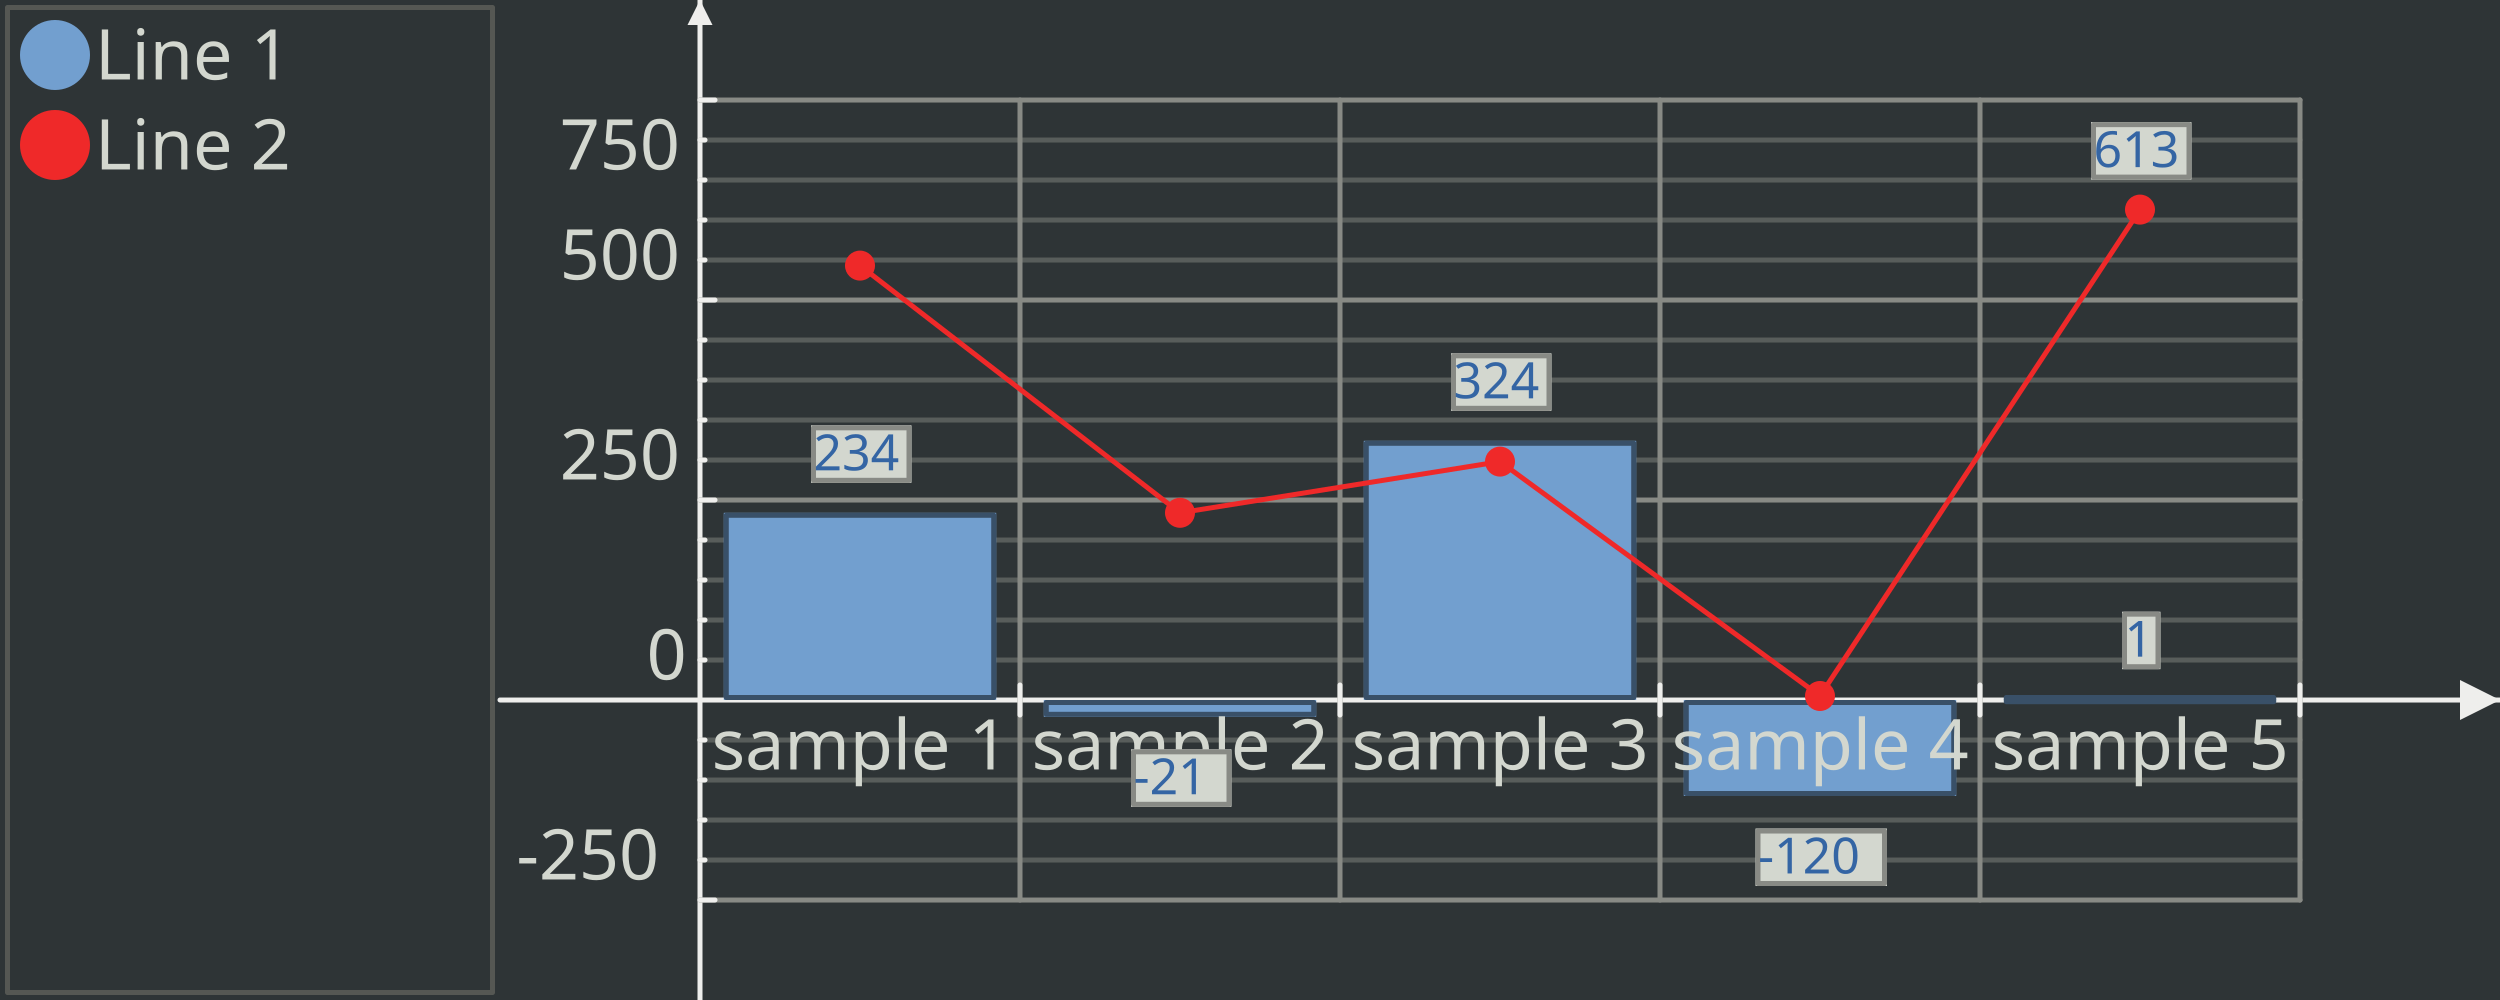
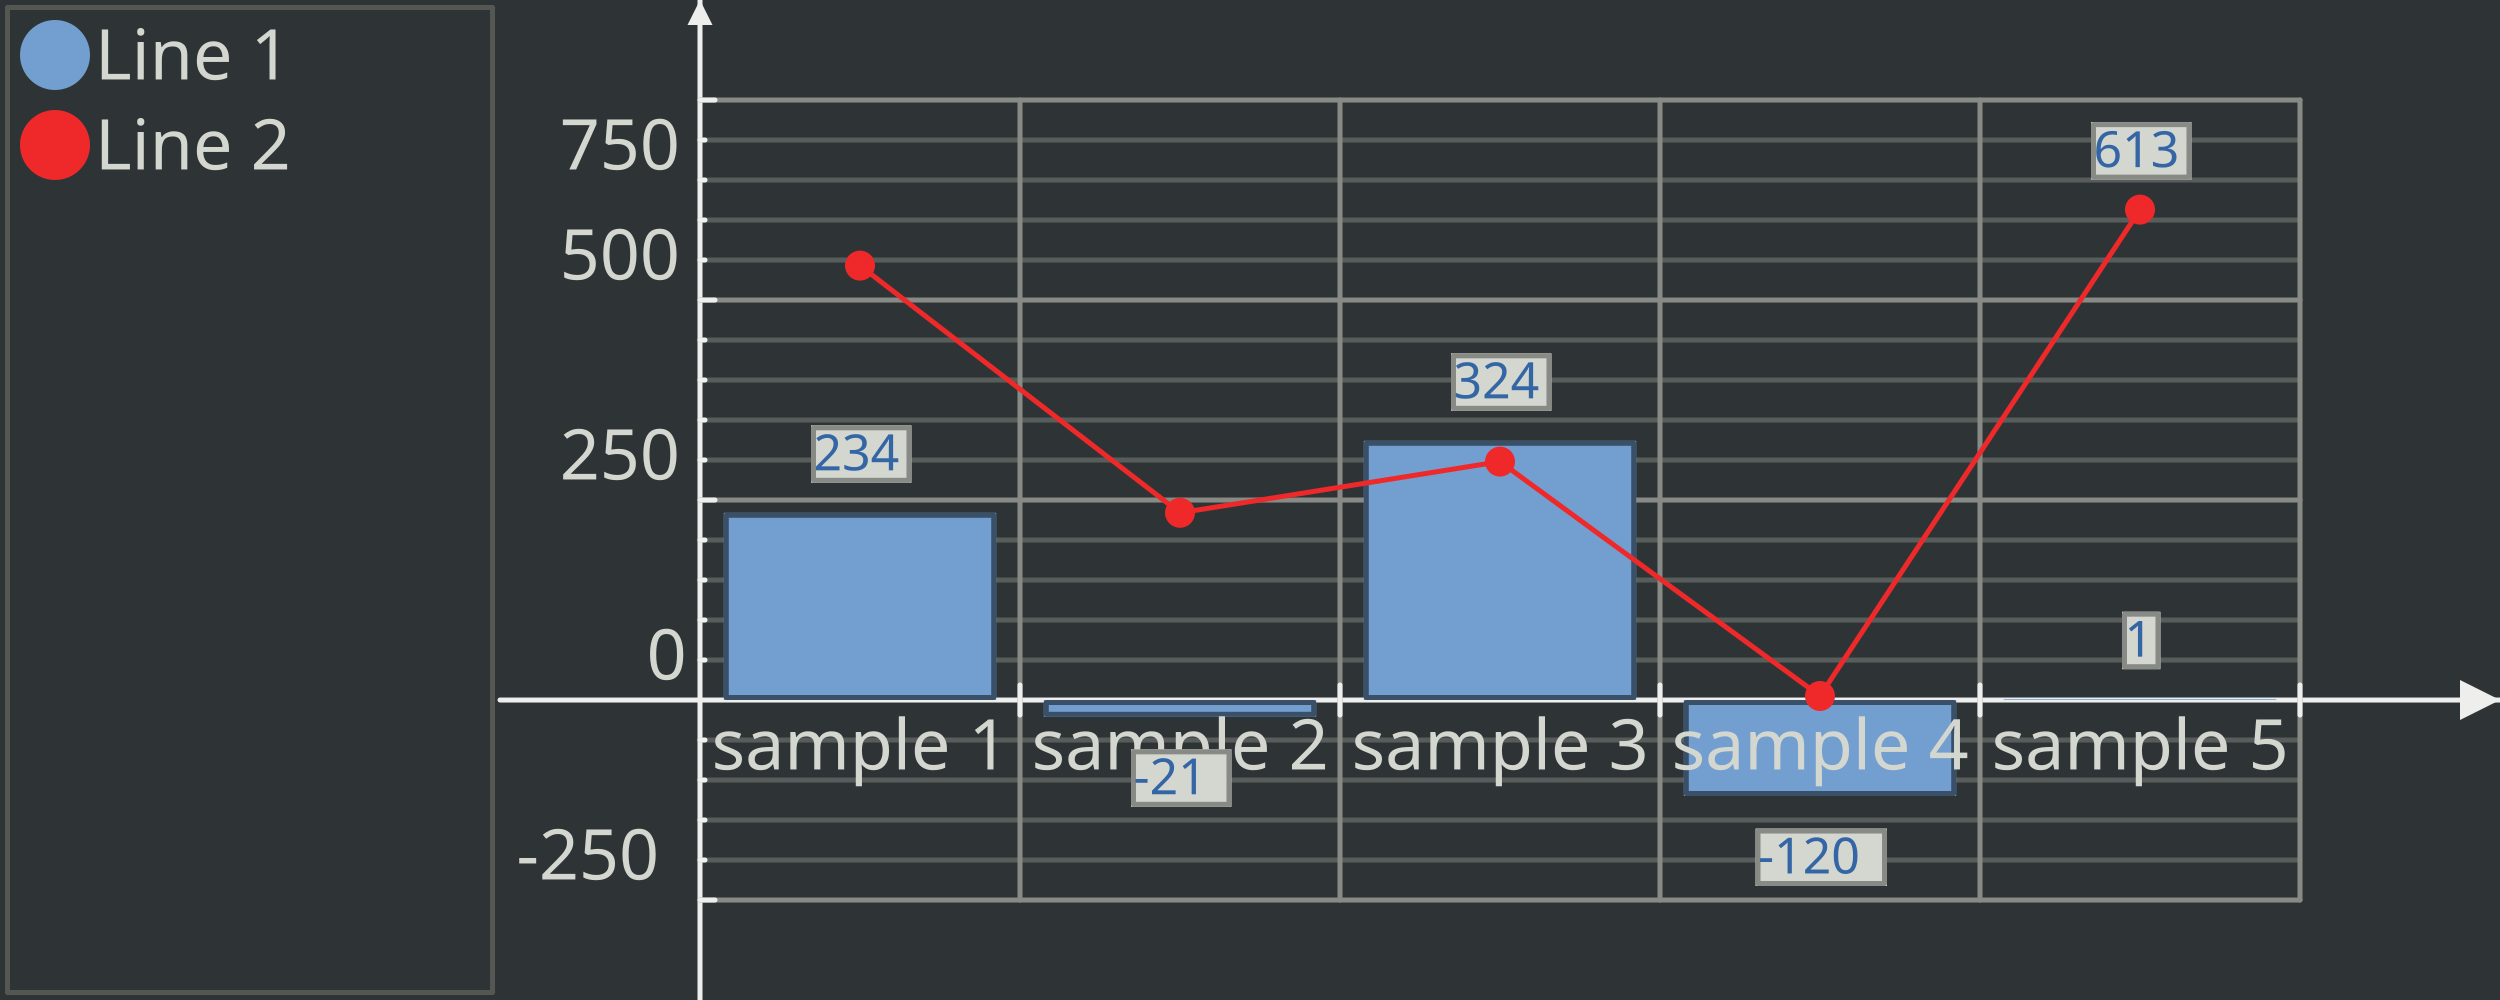
<svg xmlns="http://www.w3.org/2000/svg" width="500" height="200" version="1.0" id="ezcGraph">
  <defs />
  <g id="ezcGraphChart" color-rendering="optimizeQuality" shape-rendering="geometricPrecision" text-rendering="optimizeLegibility">
    <path d=" M 0,200 L 0,0 L 500,0 L 500,200 L 0,200 z " style="fill: #2e3436; fill-opacity: 1.00; stroke: none;" id="ezcGraphPolygon_1" />
    <path d=" M 1,199 L 1,1 L 99,1 L 99,199 L 1,199 z " style="fill: #000000; fill-opacity: 0.00; stroke: none;" id="ezcGraphPolygon_2" />
    <path d=" M 1.5,1.5 L 98.5,1.5 L 98.5,198.5 L 1.5,198.5 L 1.5,1.5 z " style="fill: none; stroke: #555753; stroke-width: 1; stroke-opacity: 1.00; stroke-linecap: round; stroke-linejoin: round;" id="ezcGraphPolygon_3" />
    <ellipse cx="11" cy="11" rx="7" ry="7" style="fill: #729fcf; fill-opacity: 1.00; stroke: none;" id="ezcGraphCircle_4" />
    <ellipse cx="11" cy="29" rx="7" ry="7" style="fill: #ef2929; fill-opacity: 1.00; stroke: none;" id="ezcGraphCircle_6" />
    <path d=" M 100,140 L 500,140" style="fill: none; stroke: #eeeeec; stroke-width: 1; stroke-opacity: 1.00; stroke-linecap: round; stroke-linejoin: round;" id="ezcGraphLine_8" />
    <path d=" M 492,136 L 500,140 L 492,144 L 492,136 z " style="fill: #eeeeec; fill-opacity: 1.00; stroke: none;" id="ezcGraphPolygon_9" />
    <path d=" M 140,200 L 140,0" style="fill: none; stroke: #eeeeec; stroke-width: 1; stroke-opacity: 1.00; stroke-linecap: round; stroke-linejoin: round;" id="ezcGraphLine_10" />
    <path d=" M 137.5,5 L 140,0 L 142.5,5 L 137.5,5 z " style="fill: #eeeeec; fill-opacity: 1.00; stroke: none;" id="ezcGraphPolygon_11" />
    <path d=" M 204,20 L 204,180" style="fill: none; stroke: #888a85; stroke-width: 1; stroke-opacity: 1.00; stroke-linecap: round; stroke-linejoin: round;" id="ezcGraphLine_13" />
    <path d=" M 204,137 L 204,143" style="fill: none; stroke: #eeeeec; stroke-width: 1; stroke-opacity: 1.00; stroke-linecap: round; stroke-linejoin: round;" id="ezcGraphLine_14" />
    <path d=" M 268,20 L 268,180" style="fill: none; stroke: #888a85; stroke-width: 1; stroke-opacity: 1.00; stroke-linecap: round; stroke-linejoin: round;" id="ezcGraphLine_16" />
    <path d=" M 268,137 L 268,143" style="fill: none; stroke: #eeeeec; stroke-width: 1; stroke-opacity: 1.00; stroke-linecap: round; stroke-linejoin: round;" id="ezcGraphLine_17" />
    <path d=" M 332,20 L 332,180" style="fill: none; stroke: #888a85; stroke-width: 1; stroke-opacity: 1.00; stroke-linecap: round; stroke-linejoin: round;" id="ezcGraphLine_19" />
    <path d=" M 332,137 L 332,143" style="fill: none; stroke: #eeeeec; stroke-width: 1; stroke-opacity: 1.00; stroke-linecap: round; stroke-linejoin: round;" id="ezcGraphLine_20" />
    <path d=" M 396,20 L 396,180" style="fill: none; stroke: #888a85; stroke-width: 1; stroke-opacity: 1.00; stroke-linecap: round; stroke-linejoin: round;" id="ezcGraphLine_22" />
    <path d=" M 396,137 L 396,143" style="fill: none; stroke: #eeeeec; stroke-width: 1; stroke-opacity: 1.00; stroke-linecap: round; stroke-linejoin: round;" id="ezcGraphLine_23" />
    <path d=" M 460,20 L 460,180" style="fill: none; stroke: #888a85; stroke-width: 1; stroke-opacity: 1.00; stroke-linecap: round; stroke-linejoin: round;" id="ezcGraphLine_25" />
    <path d=" M 460,137 L 460,143" style="fill: none; stroke: #eeeeec; stroke-width: 1; stroke-opacity: 1.00; stroke-linecap: round; stroke-linejoin: round;" id="ezcGraphLine_26" />
    <path d=" M 140,180 L 460,180" style="fill: none; stroke: #888a85; stroke-width: 1; stroke-opacity: 1.00; stroke-linecap: round; stroke-linejoin: round;" id="ezcGraphLine_27" />
    <path d=" M 140,180 L 143,180" style="fill: none; stroke: #eeeeec; stroke-width: 1; stroke-opacity: 1.00; stroke-linecap: round; stroke-linejoin: round;" id="ezcGraphLine_28" />
    <path d=" M 140,172 L 460,172" style="fill: none; stroke: #888a85; stroke-width: 1; stroke-opacity: 0.47; stroke-linecap: round; stroke-linejoin: round;" id="ezcGraphLine_30" />
    <path d=" M 140,172 L 141,172" style="fill: none; stroke: #eeeeec; stroke-width: 1; stroke-opacity: 1.00; stroke-linecap: round; stroke-linejoin: round;" id="ezcGraphLine_31" />
    <path d=" M 140,164 L 460,164" style="fill: none; stroke: #888a85; stroke-width: 1; stroke-opacity: 0.47; stroke-linecap: round; stroke-linejoin: round;" id="ezcGraphLine_32" />
    <path d=" M 140,164 L 141,164" style="fill: none; stroke: #eeeeec; stroke-width: 1; stroke-opacity: 1.00; stroke-linecap: round; stroke-linejoin: round;" id="ezcGraphLine_33" />
    <path d=" M 140,156 L 460,156" style="fill: none; stroke: #888a85; stroke-width: 1; stroke-opacity: 0.47; stroke-linecap: round; stroke-linejoin: round;" id="ezcGraphLine_34" />
    <path d=" M 140,156 L 141,156" style="fill: none; stroke: #eeeeec; stroke-width: 1; stroke-opacity: 1.00; stroke-linecap: round; stroke-linejoin: round;" id="ezcGraphLine_35" />
    <path d=" M 140,148 L 460,148" style="fill: none; stroke: #888a85; stroke-width: 1; stroke-opacity: 0.47; stroke-linecap: round; stroke-linejoin: round;" id="ezcGraphLine_36" />
    <path d=" M 140,148 L 141,148" style="fill: none; stroke: #eeeeec; stroke-width: 1; stroke-opacity: 1.00; stroke-linecap: round; stroke-linejoin: round;" id="ezcGraphLine_37" />
    <path d=" M 140,132 L 460,132" style="fill: none; stroke: #888a85; stroke-width: 1; stroke-opacity: 0.47; stroke-linecap: round; stroke-linejoin: round;" id="ezcGraphLine_39" />
    <path d=" M 140,132 L 141,132" style="fill: none; stroke: #eeeeec; stroke-width: 1; stroke-opacity: 1.00; stroke-linecap: round; stroke-linejoin: round;" id="ezcGraphLine_40" />
    <path d=" M 140,124 L 460,124" style="fill: none; stroke: #888a85; stroke-width: 1; stroke-opacity: 0.47; stroke-linecap: round; stroke-linejoin: round;" id="ezcGraphLine_41" />
    <path d=" M 140,124 L 141,124" style="fill: none; stroke: #eeeeec; stroke-width: 1; stroke-opacity: 1.00; stroke-linecap: round; stroke-linejoin: round;" id="ezcGraphLine_42" />
    <path d=" M 140,116 L 460,116" style="fill: none; stroke: #888a85; stroke-width: 1; stroke-opacity: 0.47; stroke-linecap: round; stroke-linejoin: round;" id="ezcGraphLine_43" />
    <path d=" M 140,116 L 141,116" style="fill: none; stroke: #eeeeec; stroke-width: 1; stroke-opacity: 1.00; stroke-linecap: round; stroke-linejoin: round;" id="ezcGraphLine_44" />
    <path d=" M 140,108 L 460,108" style="fill: none; stroke: #888a85; stroke-width: 1; stroke-opacity: 0.47; stroke-linecap: round; stroke-linejoin: round;" id="ezcGraphLine_45" />
    <path d=" M 140,108 L 141,108" style="fill: none; stroke: #eeeeec; stroke-width: 1; stroke-opacity: 1.00; stroke-linecap: round; stroke-linejoin: round;" id="ezcGraphLine_46" />
    <path d=" M 140,100 L 460,100" style="fill: none; stroke: #888a85; stroke-width: 1; stroke-opacity: 1.00; stroke-linecap: round; stroke-linejoin: round;" id="ezcGraphLine_47" />
    <path d=" M 140,100 L 143,100" style="fill: none; stroke: #eeeeec; stroke-width: 1; stroke-opacity: 1.00; stroke-linecap: round; stroke-linejoin: round;" id="ezcGraphLine_48" />
    <path d=" M 140,92 L 460,92" style="fill: none; stroke: #888a85; stroke-width: 1; stroke-opacity: 0.47; stroke-linecap: round; stroke-linejoin: round;" id="ezcGraphLine_50" />
    <path d=" M 140,92 L 141,92" style="fill: none; stroke: #eeeeec; stroke-width: 1; stroke-opacity: 1.00; stroke-linecap: round; stroke-linejoin: round;" id="ezcGraphLine_51" />
    <path d=" M 140,84 L 460,84" style="fill: none; stroke: #888a85; stroke-width: 1; stroke-opacity: 0.47; stroke-linecap: round; stroke-linejoin: round;" id="ezcGraphLine_52" />
    <path d=" M 140,84 L 141,84" style="fill: none; stroke: #eeeeec; stroke-width: 1; stroke-opacity: 1.00; stroke-linecap: round; stroke-linejoin: round;" id="ezcGraphLine_53" />
    <path d=" M 140,76 L 460,76" style="fill: none; stroke: #888a85; stroke-width: 1; stroke-opacity: 0.47; stroke-linecap: round; stroke-linejoin: round;" id="ezcGraphLine_54" />
    <path d=" M 140,76 L 141,76" style="fill: none; stroke: #eeeeec; stroke-width: 1; stroke-opacity: 1.00; stroke-linecap: round; stroke-linejoin: round;" id="ezcGraphLine_55" />
    <path d=" M 140,68 L 460,68" style="fill: none; stroke: #888a85; stroke-width: 1; stroke-opacity: 0.47; stroke-linecap: round; stroke-linejoin: round;" id="ezcGraphLine_56" />
    <path d=" M 140,68 L 141,68" style="fill: none; stroke: #eeeeec; stroke-width: 1; stroke-opacity: 1.00; stroke-linecap: round; stroke-linejoin: round;" id="ezcGraphLine_57" />
    <path d=" M 140,60 L 460,60" style="fill: none; stroke: #888a85; stroke-width: 1; stroke-opacity: 1.00; stroke-linecap: round; stroke-linejoin: round;" id="ezcGraphLine_58" />
    <path d=" M 140,60 L 143,60" style="fill: none; stroke: #eeeeec; stroke-width: 1; stroke-opacity: 1.00; stroke-linecap: round; stroke-linejoin: round;" id="ezcGraphLine_59" />
    <path d=" M 140,52 L 460,52" style="fill: none; stroke: #888a85; stroke-width: 1; stroke-opacity: 0.47; stroke-linecap: round; stroke-linejoin: round;" id="ezcGraphLine_61" />
    <path d=" M 140,52 L 141,52" style="fill: none; stroke: #eeeeec; stroke-width: 1; stroke-opacity: 1.00; stroke-linecap: round; stroke-linejoin: round;" id="ezcGraphLine_62" />
    <path d=" M 140,44 L 460,44" style="fill: none; stroke: #888a85; stroke-width: 1; stroke-opacity: 0.47; stroke-linecap: round; stroke-linejoin: round;" id="ezcGraphLine_63" />
    <path d=" M 140,44 L 141,44" style="fill: none; stroke: #eeeeec; stroke-width: 1; stroke-opacity: 1.00; stroke-linecap: round; stroke-linejoin: round;" id="ezcGraphLine_64" />
    <path d=" M 140,36 L 460,36" style="fill: none; stroke: #888a85; stroke-width: 1; stroke-opacity: 0.47; stroke-linecap: round; stroke-linejoin: round;" id="ezcGraphLine_65" />
    <path d=" M 140,36 L 141,36" style="fill: none; stroke: #eeeeec; stroke-width: 1; stroke-opacity: 1.00; stroke-linecap: round; stroke-linejoin: round;" id="ezcGraphLine_66" />
    <path d=" M 140,28 L 460,28" style="fill: none; stroke: #888a85; stroke-width: 1; stroke-opacity: 0.47; stroke-linecap: round; stroke-linejoin: round;" id="ezcGraphLine_67" />
    <path d=" M 140,28 L 141,28" style="fill: none; stroke: #eeeeec; stroke-width: 1; stroke-opacity: 1.00; stroke-linecap: round; stroke-linejoin: round;" id="ezcGraphLine_68" />
    <path d=" M 140,20 L 460,20" style="fill: none; stroke: #888a85; stroke-width: 1; stroke-opacity: 1.00; stroke-linecap: round; stroke-linejoin: round;" id="ezcGraphLine_69" />
    <path d=" M 140,20 L 143,20" style="fill: none; stroke: #eeeeec; stroke-width: 1; stroke-opacity: 1.00; stroke-linecap: round; stroke-linejoin: round;" id="ezcGraphLine_70" />
    <path d=" M 199.243,140 L 144.757,140 L 144.757,102.56 L 199.243,102.56 L 199.243,140 z " style="fill: #729fcf; fill-opacity: 1.00; stroke: none;" id="ezcGraphPolygon_72" />
    <path d=" M 145.257,139.5 L 145.257,103.06 L 198.743,103.06 L 198.743,139.5 L 145.257,139.5 z " style="fill: none; stroke: #395068; stroke-width: 1; stroke-opacity: 1.00; stroke-linecap: round; stroke-linejoin: round;" id="ezcGraphPolygon_73" />
    <path d=" M 263.243,140 L 208.757,140 L 208.757,143.36 L 263.243,143.36 L 263.243,140 z " style="fill: #729fcf; fill-opacity: 1.00; stroke: none;" id="ezcGraphPolygon_75" />
    <path d=" M 209.257,140.5 L 209.257,142.86 L 262.743,142.86 L 262.743,140.5 L 209.257,140.5 z " style="fill: none; stroke: #395068; stroke-width: 1; stroke-opacity: 1.00; stroke-linecap: round; stroke-linejoin: round;" id="ezcGraphPolygon_76" />
    <path d=" M 327.243,140 L 272.757,140 L 272.757,88.16 L 327.243,88.16 L 327.243,140 z " style="fill: #729fcf; fill-opacity: 1.00; stroke: none;" id="ezcGraphPolygon_78" />
    <path d=" M 273.257,139.5 L 273.257,88.66 L 326.743,88.66 L 326.743,139.5 L 273.257,139.5 z " style="fill: none; stroke: #395068; stroke-width: 1; stroke-opacity: 1.00; stroke-linecap: round; stroke-linejoin: round;" id="ezcGraphPolygon_79" />
    <path d=" M 391.243,140 L 336.757,140 L 336.757,159.2 L 391.243,159.2 L 391.243,140 z " style="fill: #729fcf; fill-opacity: 1.00; stroke: none;" id="ezcGraphPolygon_81" />
    <path d=" M 337.257,140.5 L 337.257,158.7 L 390.743,158.7 L 390.743,140.5 L 337.257,140.5 z " style="fill: none; stroke: #395068; stroke-width: 1; stroke-opacity: 1.00; stroke-linecap: round; stroke-linejoin: round;" id="ezcGraphPolygon_82" />
    <path d=" M 455.243,140 L 400.757,140 L 400.757,139.84 L 455.243,139.84 L 455.243,140 z " style="fill: #729fcf; fill-opacity: 1.00; stroke: none;" id="ezcGraphPolygon_84" />
-     <path d=" M 401.257,139.5 L 401.257,140.34 L 454.743,140.34 L 454.743,139.5 L 401.257,139.5 z " style="fill: none; stroke: #395068; stroke-width: 1; stroke-opacity: 1.00; stroke-linecap: round; stroke-linejoin: round;" id="ezcGraphPolygon_85" />
-     <path d=" M 172,53.12 L 172,53.12" style="fill: none; stroke: #ef2929; stroke-width: 1; stroke-opacity: 1.00; stroke-linecap: round; stroke-linejoin: round;" id="ezcGraphLine_87" />
-     <path d=" M 172,53.12 L 236,102.56" style="fill: none; stroke: #ef2929; stroke-width: 1; stroke-opacity: 1.00; stroke-linecap: round; stroke-linejoin: round;" id="ezcGraphLine_88" />
-     <path d=" M 236,102.56 L 300,92.32" style="fill: none; stroke: #ef2929; stroke-width: 1; stroke-opacity: 1.00; stroke-linecap: round; stroke-linejoin: round;" id="ezcGraphLine_89" />
-     <path d=" M 300,92.32 L 364,139.2" style="fill: none; stroke: #ef2929; stroke-width: 1; stroke-opacity: 1.00; stroke-linecap: round; stroke-linejoin: round;" id="ezcGraphLine_90" />
-     <path d=" M 364,139.2 L 428,41.92" style="fill: none; stroke: #ef2929; stroke-width: 1; stroke-opacity: 1.00; stroke-linecap: round; stroke-linejoin: round;" id="ezcGraphLine_91" />
-     <ellipse cx="172" cy="53.12" rx="3" ry="3" style="fill: #ef2929; fill-opacity: 1.00; stroke: none;" id="ezcGraphCircle_93" />
-     <ellipse cx="236" cy="102.56" rx="3" ry="3" style="fill: #ef2929; fill-opacity: 1.00; stroke: none;" id="ezcGraphCircle_94" />
-     <ellipse cx="300" cy="92.32" rx="3" ry="3" style="fill: #ef2929; fill-opacity: 1.00; stroke: none;" id="ezcGraphCircle_95" />
-     <ellipse cx="364" cy="139.2" rx="3" ry="3" style="fill: #ef2929; fill-opacity: 1.00; stroke: none;" id="ezcGraphCircle_96" />
-     <ellipse cx="428" cy="41.92" rx="3" ry="3" style="fill: #ef2929; fill-opacity: 1.00; stroke: none;" id="ezcGraphCircle_97" />
+     <path d=" M 172,53.12 L 172,53.12" style="fill: none; stroke: #ef2929; stroke-width: 1; stroke-opacity: 1.00; stroke-linecap: round; stroke-linejoin: round;" id="ezcGraphLine_86" />
+     <path d=" M 172,53.12 L 236,102.56" style="fill: none; stroke: #ef2929; stroke-width: 1; stroke-opacity: 1.00; stroke-linecap: round; stroke-linejoin: round;" id="ezcGraphLine_87" />
+     <path d=" M 236,102.56 L 300,92.32" style="fill: none; stroke: #ef2929; stroke-width: 1; stroke-opacity: 1.00; stroke-linecap: round; stroke-linejoin: round;" id="ezcGraphLine_88" />
+     <path d=" M 300,92.32 L 364,139.2" style="fill: none; stroke: #ef2929; stroke-width: 1; stroke-opacity: 1.00; stroke-linecap: round; stroke-linejoin: round;" id="ezcGraphLine_89" />
+     <path d=" M 364,139.2 L 428,41.92" style="fill: none; stroke: #ef2929; stroke-width: 1; stroke-opacity: 1.00; stroke-linecap: round; stroke-linejoin: round;" id="ezcGraphLine_90" />
+     <ellipse cx="172" cy="53.12" rx="3" ry="3" style="fill: #ef2929; fill-opacity: 1.00; stroke: none;" id="ezcGraphCircle_92" />
+     <ellipse cx="236" cy="102.56" rx="3" ry="3" style="fill: #ef2929; fill-opacity: 1.00; stroke: none;" id="ezcGraphCircle_93" />
+     <ellipse cx="300" cy="92.32" rx="3" ry="3" style="fill: #ef2929; fill-opacity: 1.00; stroke: none;" id="ezcGraphCircle_94" />
+     <ellipse cx="364" cy="139.2" rx="3" ry="3" style="fill: #ef2929; fill-opacity: 1.00; stroke: none;" id="ezcGraphCircle_95" />
+     <ellipse cx="428" cy="41.92" rx="3" ry="3" style="fill: #ef2929; fill-opacity: 1.00; stroke: none;" id="ezcGraphCircle_96" />
    <g id="ezcGraphTextBox_5">
-       <path d=" M 18.5,19 L 18.5,3.5 L 64.52,3.5 L 64.52,19 L 18.5,19 z " style="fill: #ffffff; fill-opacity: 0.00; stroke: none;" id="ezcGraphPolygon_98" />
+       <path d=" M 18.5,19 L 18.5,3.5 L 64.52,3.5 L 64.52,19 L 18.5,19 z " style="fill: #ffffff; fill-opacity: 0.00; stroke: none;" id="ezcGraphPolygon_97" />
      <text id="ezcGraphTextBox_5_text" x="19" text-length="44.52px" y="15.9" style="font-size: 14px; font-family: sans-serif; fill: #d3d7cf; fill-opacity: 1.00; stroke: none;">Line 1</text>
    </g>
    <g id="ezcGraphTextBox_7">
-       <path d=" M 18.5,37 L 18.5,21.5 L 64.52,21.5 L 64.52,37 L 18.5,37 z " style="fill: #ffffff; fill-opacity: 0.00; stroke: none;" id="ezcGraphPolygon_99" />
+       <path d=" M 18.5,37 L 18.5,21.5 L 64.52,21.5 L 64.52,37 L 18.5,37 z " style="fill: #ffffff; fill-opacity: 0.00; stroke: none;" id="ezcGraphPolygon_98" />
      <text id="ezcGraphTextBox_7_text" x="19" text-length="44.52px" y="33.9" style="font-size: 14px; font-family: sans-serif; fill: #d3d7cf; fill-opacity: 1.00; stroke: none;">Line 2</text>
    </g>
    <g id="ezcGraphTextBox_12">
-       <path d=" M 141.82,157 L 141.82,141.5 L 202.68,141.5 L 202.68,157 L 141.82,157 z " style="fill: #ffffff; fill-opacity: 0.00; stroke: none;" id="ezcGraphPolygon_100" />
+       <path d=" M 141.82,157 L 141.82,141.5 L 202.68,141.5 L 202.68,157 L 141.82,157 z " style="fill: #ffffff; fill-opacity: 0.00; stroke: none;" id="ezcGraphPolygon_99" />
      <text id="ezcGraphTextBox_12_text" x="142.32" text-length="59.36px" y="153.9" style="font-size: 14px; font-family: sans-serif; fill: #d3d7cf; fill-opacity: 1.00; stroke: none;">sample 1</text>
    </g>
    <g id="ezcGraphTextBox_15">
-       <path d=" M 205.82,157 L 205.82,141.5 L 266.68,141.5 L 266.68,157 L 205.82,157 z " style="fill: #ffffff; fill-opacity: 0.00; stroke: none;" id="ezcGraphPolygon_101" />
+       <path d=" M 205.82,157 L 205.82,141.5 L 266.68,141.5 L 266.68,157 L 205.82,157 z " style="fill: #ffffff; fill-opacity: 0.00; stroke: none;" id="ezcGraphPolygon_100" />
      <text id="ezcGraphTextBox_15_text" x="206.32" text-length="59.36px" y="153.9" style="font-size: 14px; font-family: sans-serif; fill: #d3d7cf; fill-opacity: 1.00; stroke: none;">sample 2</text>
    </g>
    <g id="ezcGraphTextBox_18">
-       <path d=" M 269.82,157 L 269.82,141.5 L 330.68,141.5 L 330.68,157 L 269.82,157 z " style="fill: #ffffff; fill-opacity: 0.00; stroke: none;" id="ezcGraphPolygon_102" />
+       <path d=" M 269.82,157 L 269.82,141.5 L 330.68,141.5 L 330.68,157 L 269.82,157 z " style="fill: #ffffff; fill-opacity: 0.00; stroke: none;" id="ezcGraphPolygon_101" />
      <text id="ezcGraphTextBox_18_text" x="270.32" text-length="59.36px" y="153.9" style="font-size: 14px; font-family: sans-serif; fill: #d3d7cf; fill-opacity: 1.00; stroke: none;">sample 3</text>
    </g>
    <g id="ezcGraphTextBox_21">
-       <path d=" M 333.82,157 L 333.82,141.5 L 394.68,141.5 L 394.68,157 L 333.82,157 z " style="fill: #ffffff; fill-opacity: 0.00; stroke: none;" id="ezcGraphPolygon_103" />
+       <path d=" M 333.82,157 L 333.82,141.5 L 394.68,141.5 L 394.68,157 L 333.82,157 z " style="fill: #ffffff; fill-opacity: 0.00; stroke: none;" id="ezcGraphPolygon_102" />
      <text id="ezcGraphTextBox_21_text" x="334.32" text-length="59.36px" y="153.9" style="font-size: 14px; font-family: sans-serif; fill: #d3d7cf; fill-opacity: 1.00; stroke: none;">sample 4</text>
    </g>
    <g id="ezcGraphTextBox_24">
-       <path d=" M 397.82,157 L 397.82,141.5 L 458.68,141.5 L 458.68,157 L 397.82,157 z " style="fill: #ffffff; fill-opacity: 0.00; stroke: none;" id="ezcGraphPolygon_104" />
+       <path d=" M 397.82,157 L 397.82,141.5 L 458.68,141.5 L 458.68,157 L 397.82,157 z " style="fill: #ffffff; fill-opacity: 0.00; stroke: none;" id="ezcGraphPolygon_103" />
      <text id="ezcGraphTextBox_24_text" x="398.32" text-length="59.36px" y="153.9" style="font-size: 14px; font-family: sans-serif; fill: #d3d7cf; fill-opacity: 1.00; stroke: none;">sample 5</text>
    </g>
    <g id="ezcGraphTextBox_29">
-       <path d=" M 102.78,179 L 102.78,163.5 L 139,163.5 L 139,179 L 102.78,179 z " style="fill: #ffffff; fill-opacity: 0.00; stroke: none;" id="ezcGraphPolygon_105" />
+       <path d=" M 102.78,179 L 102.78,163.5 L 139,163.5 L 139,179 L 102.78,179 z " style="fill: #ffffff; fill-opacity: 0.00; stroke: none;" id="ezcGraphPolygon_104" />
      <text id="ezcGraphTextBox_29_text" x="103.28" text-length="34.72px" y="175.9" style="font-size: 14px; font-family: sans-serif; fill: #d3d7cf; fill-opacity: 1.00; stroke: none;">-250</text>
    </g>
    <g id="ezcGraphTextBox_38">
-       <path d=" M 128.82,139 L 128.82,123.5 L 139,123.5 L 139,139 L 128.82,139 z " style="fill: #ffffff; fill-opacity: 0.00; stroke: none;" id="ezcGraphPolygon_106" />
+       <path d=" M 128.82,139 L 128.82,123.5 L 139,123.5 L 139,139 L 128.82,139 z " style="fill: #ffffff; fill-opacity: 0.00; stroke: none;" id="ezcGraphPolygon_105" />
      <text id="ezcGraphTextBox_38_text" x="129.32" text-length="8.68px" y="135.9" style="font-size: 14px; font-family: sans-serif; fill: #d3d7cf; fill-opacity: 1.00; stroke: none;">0</text>
    </g>
    <g id="ezcGraphTextBox_49">
-       <path d=" M 111.46,99 L 111.46,83.5 L 139,83.5 L 139,99 L 111.46,99 z " style="fill: #ffffff; fill-opacity: 0.00; stroke: none;" id="ezcGraphPolygon_107" />
+       <path d=" M 111.46,99 L 111.46,83.5 L 139,83.5 L 139,99 L 111.46,99 z " style="fill: #ffffff; fill-opacity: 0.00; stroke: none;" id="ezcGraphPolygon_106" />
      <text id="ezcGraphTextBox_49_text" x="111.96" text-length="26.04px" y="95.9" style="font-size: 14px; font-family: sans-serif; fill: #d3d7cf; fill-opacity: 1.00; stroke: none;">250</text>
    </g>
    <g id="ezcGraphTextBox_60">
-       <path d=" M 111.46,59 L 111.46,43.5 L 139,43.5 L 139,59 L 111.46,59 z " style="fill: #ffffff; fill-opacity: 0.00; stroke: none;" id="ezcGraphPolygon_108" />
+       <path d=" M 111.46,59 L 111.46,43.5 L 139,43.5 L 139,59 L 111.46,59 z " style="fill: #ffffff; fill-opacity: 0.00; stroke: none;" id="ezcGraphPolygon_107" />
      <text id="ezcGraphTextBox_60_text" x="111.96" text-length="26.04px" y="55.9" style="font-size: 14px; font-family: sans-serif; fill: #d3d7cf; fill-opacity: 1.00; stroke: none;">500</text>
    </g>
    <g id="ezcGraphTextBox_71">
-       <path d=" M 111.46,37 L 111.46,21.5 L 139,21.5 L 139,37 L 111.46,37 z " style="fill: #ffffff; fill-opacity: 0.00; stroke: none;" id="ezcGraphPolygon_109" />
+       <path d=" M 111.46,37 L 111.46,21.5 L 139,21.5 L 139,37 L 111.46,37 z " style="fill: #ffffff; fill-opacity: 0.00; stroke: none;" id="ezcGraphPolygon_108" />
      <text id="ezcGraphTextBox_71_text" x="111.96" text-length="26.04px" y="33.9" style="font-size: 14px; font-family: sans-serif; fill: #d3d7cf; fill-opacity: 1.00; stroke: none;">750</text>
    </g>
    <g id="ezcGraphTextBox_74">
-       <path d=" M 162.2,96.56 L 162.2,85.06 L 182.3,85.06 L 182.3,96.56 L 162.2,96.56 z " style="fill: #d3d7cf; fill-opacity: 1.00; stroke: none;" id="ezcGraphPolygon_110" />
-       <path d=" M 162.7,85.56 L 181.8,85.56 L 181.8,96.06 L 162.7,96.06 L 162.7,85.56 z " style="fill: none; stroke: #888a85; stroke-width: 1; stroke-opacity: 1.00; stroke-linecap: round; stroke-linejoin: round;" id="ezcGraphPolygon_111" />
+       <path d=" M 162.2,96.56 L 162.2,85.06 L 182.3,85.06 L 182.3,96.56 L 162.2,96.56 z " style="fill: #d3d7cf; fill-opacity: 1.00; stroke: none;" id="ezcGraphPolygon_109" />
+       <path d=" M 162.7,85.56 L 181.8,85.56 L 181.8,96.06 L 162.7,96.06 L 162.7,85.56 z " style="fill: none; stroke: #888a85; stroke-width: 1; stroke-opacity: 1.00; stroke-linecap: round; stroke-linejoin: round;" id="ezcGraphPolygon_110" />
      <text id="ezcGraphTextBox_74_text" x="162.7" text-length="18.6px" y="94.06" style="font-size: 10px; font-family: sans-serif; fill: #3465a4; fill-opacity: 1.00; stroke: none;">234</text>
    </g>
    <g id="ezcGraphTextBox_77">
-       <path d=" M 226.2,161.36 L 226.2,149.86 L 246.3,149.86 L 246.3,161.36 L 226.2,161.36 z " style="fill: #d3d7cf; fill-opacity: 1.00; stroke: none;" id="ezcGraphPolygon_112" />
-       <path d=" M 226.7,150.36 L 245.8,150.36 L 245.8,160.86 L 226.7,160.86 L 226.7,150.36 z " style="fill: none; stroke: #888a85; stroke-width: 1; stroke-opacity: 1.00; stroke-linecap: round; stroke-linejoin: round;" id="ezcGraphPolygon_113" />
+       <path d=" M 226.2,161.36 L 226.2,149.86 L 246.3,149.86 L 246.3,161.36 L 226.2,161.36 z " style="fill: #d3d7cf; fill-opacity: 1.00; stroke: none;" id="ezcGraphPolygon_111" />
+       <path d=" M 226.7,150.36 L 245.8,150.36 L 245.8,160.86 L 226.7,160.86 L 226.7,150.36 z " style="fill: none; stroke: #888a85; stroke-width: 1; stroke-opacity: 1.00; stroke-linecap: round; stroke-linejoin: round;" id="ezcGraphPolygon_112" />
      <text id="ezcGraphTextBox_77_text" x="226.7" text-length="18.6px" y="158.86" style="font-size: 10px; font-family: sans-serif; fill: #3465a4; fill-opacity: 1.00; stroke: none;">-21</text>
    </g>
    <g id="ezcGraphTextBox_80">
-       <path d=" M 290.2,82.16 L 290.2,70.66 L 310.3,70.66 L 310.3,82.16 L 290.2,82.16 z " style="fill: #d3d7cf; fill-opacity: 1.00; stroke: none;" id="ezcGraphPolygon_114" />
-       <path d=" M 290.7,71.16 L 309.8,71.16 L 309.8,81.66 L 290.7,81.66 L 290.7,71.16 z " style="fill: none; stroke: #888a85; stroke-width: 1; stroke-opacity: 1.00; stroke-linecap: round; stroke-linejoin: round;" id="ezcGraphPolygon_115" />
+       <path d=" M 290.2,82.16 L 290.2,70.66 L 310.3,70.66 L 310.3,82.16 L 290.2,82.16 z " style="fill: #d3d7cf; fill-opacity: 1.00; stroke: none;" id="ezcGraphPolygon_113" />
+       <path d=" M 290.7,71.16 L 309.8,71.16 L 309.8,81.66 L 290.7,81.66 L 290.7,71.16 z " style="fill: none; stroke: #888a85; stroke-width: 1; stroke-opacity: 1.00; stroke-linecap: round; stroke-linejoin: round;" id="ezcGraphPolygon_114" />
      <text id="ezcGraphTextBox_80_text" x="290.7" text-length="18.6px" y="79.66" style="font-size: 10px; font-family: sans-serif; fill: #3465a4; fill-opacity: 1.00; stroke: none;">324</text>
    </g>
    <g id="ezcGraphTextBox_83">
-       <path d=" M 351.1,177.2 L 351.1,165.7 L 377.4,165.7 L 377.4,177.2 L 351.1,177.2 z " style="fill: #d3d7cf; fill-opacity: 1.00; stroke: none;" id="ezcGraphPolygon_116" />
-       <path d=" M 351.6,166.2 L 376.9,166.2 L 376.9,176.7 L 351.6,176.7 L 351.6,166.2 z " style="fill: none; stroke: #888a85; stroke-width: 1; stroke-opacity: 1.00; stroke-linecap: round; stroke-linejoin: round;" id="ezcGraphPolygon_117" />
+       <path d=" M 351.1,177.2 L 351.1,165.7 L 377.4,165.7 L 377.4,177.2 L 351.1,177.2 z " style="fill: #d3d7cf; fill-opacity: 1.00; stroke: none;" id="ezcGraphPolygon_115" />
+       <path d=" M 351.6,166.2 L 376.9,166.2 L 376.9,176.7 L 351.6,176.7 L 351.6,166.2 z " style="fill: none; stroke: #888a85; stroke-width: 1; stroke-opacity: 1.00; stroke-linecap: round; stroke-linejoin: round;" id="ezcGraphPolygon_116" />
      <text id="ezcGraphTextBox_83_text" x="351.6" text-length="24.8px" y="174.7" style="font-size: 10px; font-family: sans-serif; fill: #3465a4; fill-opacity: 1.00; stroke: none;">-120</text>
    </g>
-     <g id="ezcGraphTextBox_86">
-       <path d=" M 424.4,133.84 L 424.4,122.34 L 432.1,122.34 L 432.1,133.84 L 424.4,133.84 z " style="fill: #d3d7cf; fill-opacity: 1.00; stroke: none;" id="ezcGraphPolygon_118" />
-       <path d=" M 424.9,122.84 L 431.6,122.84 L 431.6,133.34 L 424.9,133.34 L 424.9,122.84 z " style="fill: none; stroke: #888a85; stroke-width: 1; stroke-opacity: 1.00; stroke-linecap: round; stroke-linejoin: round;" id="ezcGraphPolygon_119" />
-       <text id="ezcGraphTextBox_86_text" x="424.9" text-length="6.2px" y="131.34" style="font-size: 10px; font-family: sans-serif; fill: #3465a4; fill-opacity: 1.00; stroke: none;">1</text>
+     <g id="ezcGraphTextBox_85">
+       <path d=" M 424.4,133.84 L 424.4,122.34 L 432.1,122.34 L 432.1,133.84 L 424.4,133.84 z " style="fill: #d3d7cf; fill-opacity: 1.00; stroke: none;" id="ezcGraphPolygon_117" />
+       <path d=" M 424.9,122.84 L 431.6,122.84 L 431.6,133.34 L 424.9,133.34 L 424.9,122.84 z " style="fill: none; stroke: #888a85; stroke-width: 1; stroke-opacity: 1.00; stroke-linecap: round; stroke-linejoin: round;" id="ezcGraphPolygon_118" />
+       <text id="ezcGraphTextBox_85_text" x="424.9" text-length="6.2px" y="131.34" style="font-size: 10px; font-family: sans-serif; fill: #3465a4; fill-opacity: 1.00; stroke: none;">1</text>
    </g>
-     <g id="ezcGraphTextBox_92">
-       <path d=" M 418.2,35.92 L 418.2,24.42 L 438.3,24.42 L 438.3,35.92 L 418.2,35.92 z " style="fill: #d3d7cf; fill-opacity: 1.00; stroke: none;" id="ezcGraphPolygon_120" />
-       <path d=" M 418.7,24.92 L 437.8,24.92 L 437.8,35.42 L 418.7,35.42 L 418.7,24.92 z " style="fill: none; stroke: #888a85; stroke-width: 1; stroke-opacity: 1.00; stroke-linecap: round; stroke-linejoin: round;" id="ezcGraphPolygon_121" />
-       <text id="ezcGraphTextBox_92_text" x="418.7" text-length="18.6px" y="33.42" style="font-size: 10px; font-family: sans-serif; fill: #3465a4; fill-opacity: 1.00; stroke: none;">613</text>
+     <g id="ezcGraphTextBox_91">
+       <path d=" M 418.2,35.92 L 418.2,24.42 L 438.3,24.42 L 438.3,35.92 L 418.2,35.92 z " style="fill: #d3d7cf; fill-opacity: 1.00; stroke: none;" id="ezcGraphPolygon_119" />
+       <path d=" M 418.7,24.92 L 437.8,24.92 L 437.8,35.42 L 418.7,35.42 L 418.7,24.92 z " style="fill: none; stroke: #888a85; stroke-width: 1; stroke-opacity: 1.00; stroke-linecap: round; stroke-linejoin: round;" id="ezcGraphPolygon_120" />
+       <text id="ezcGraphTextBox_91_text" x="418.7" text-length="18.6px" y="33.42" style="font-size: 10px; font-family: sans-serif; fill: #3465a4; fill-opacity: 1.00; stroke: none;">613</text>
    </g>
  </g>
</svg>
